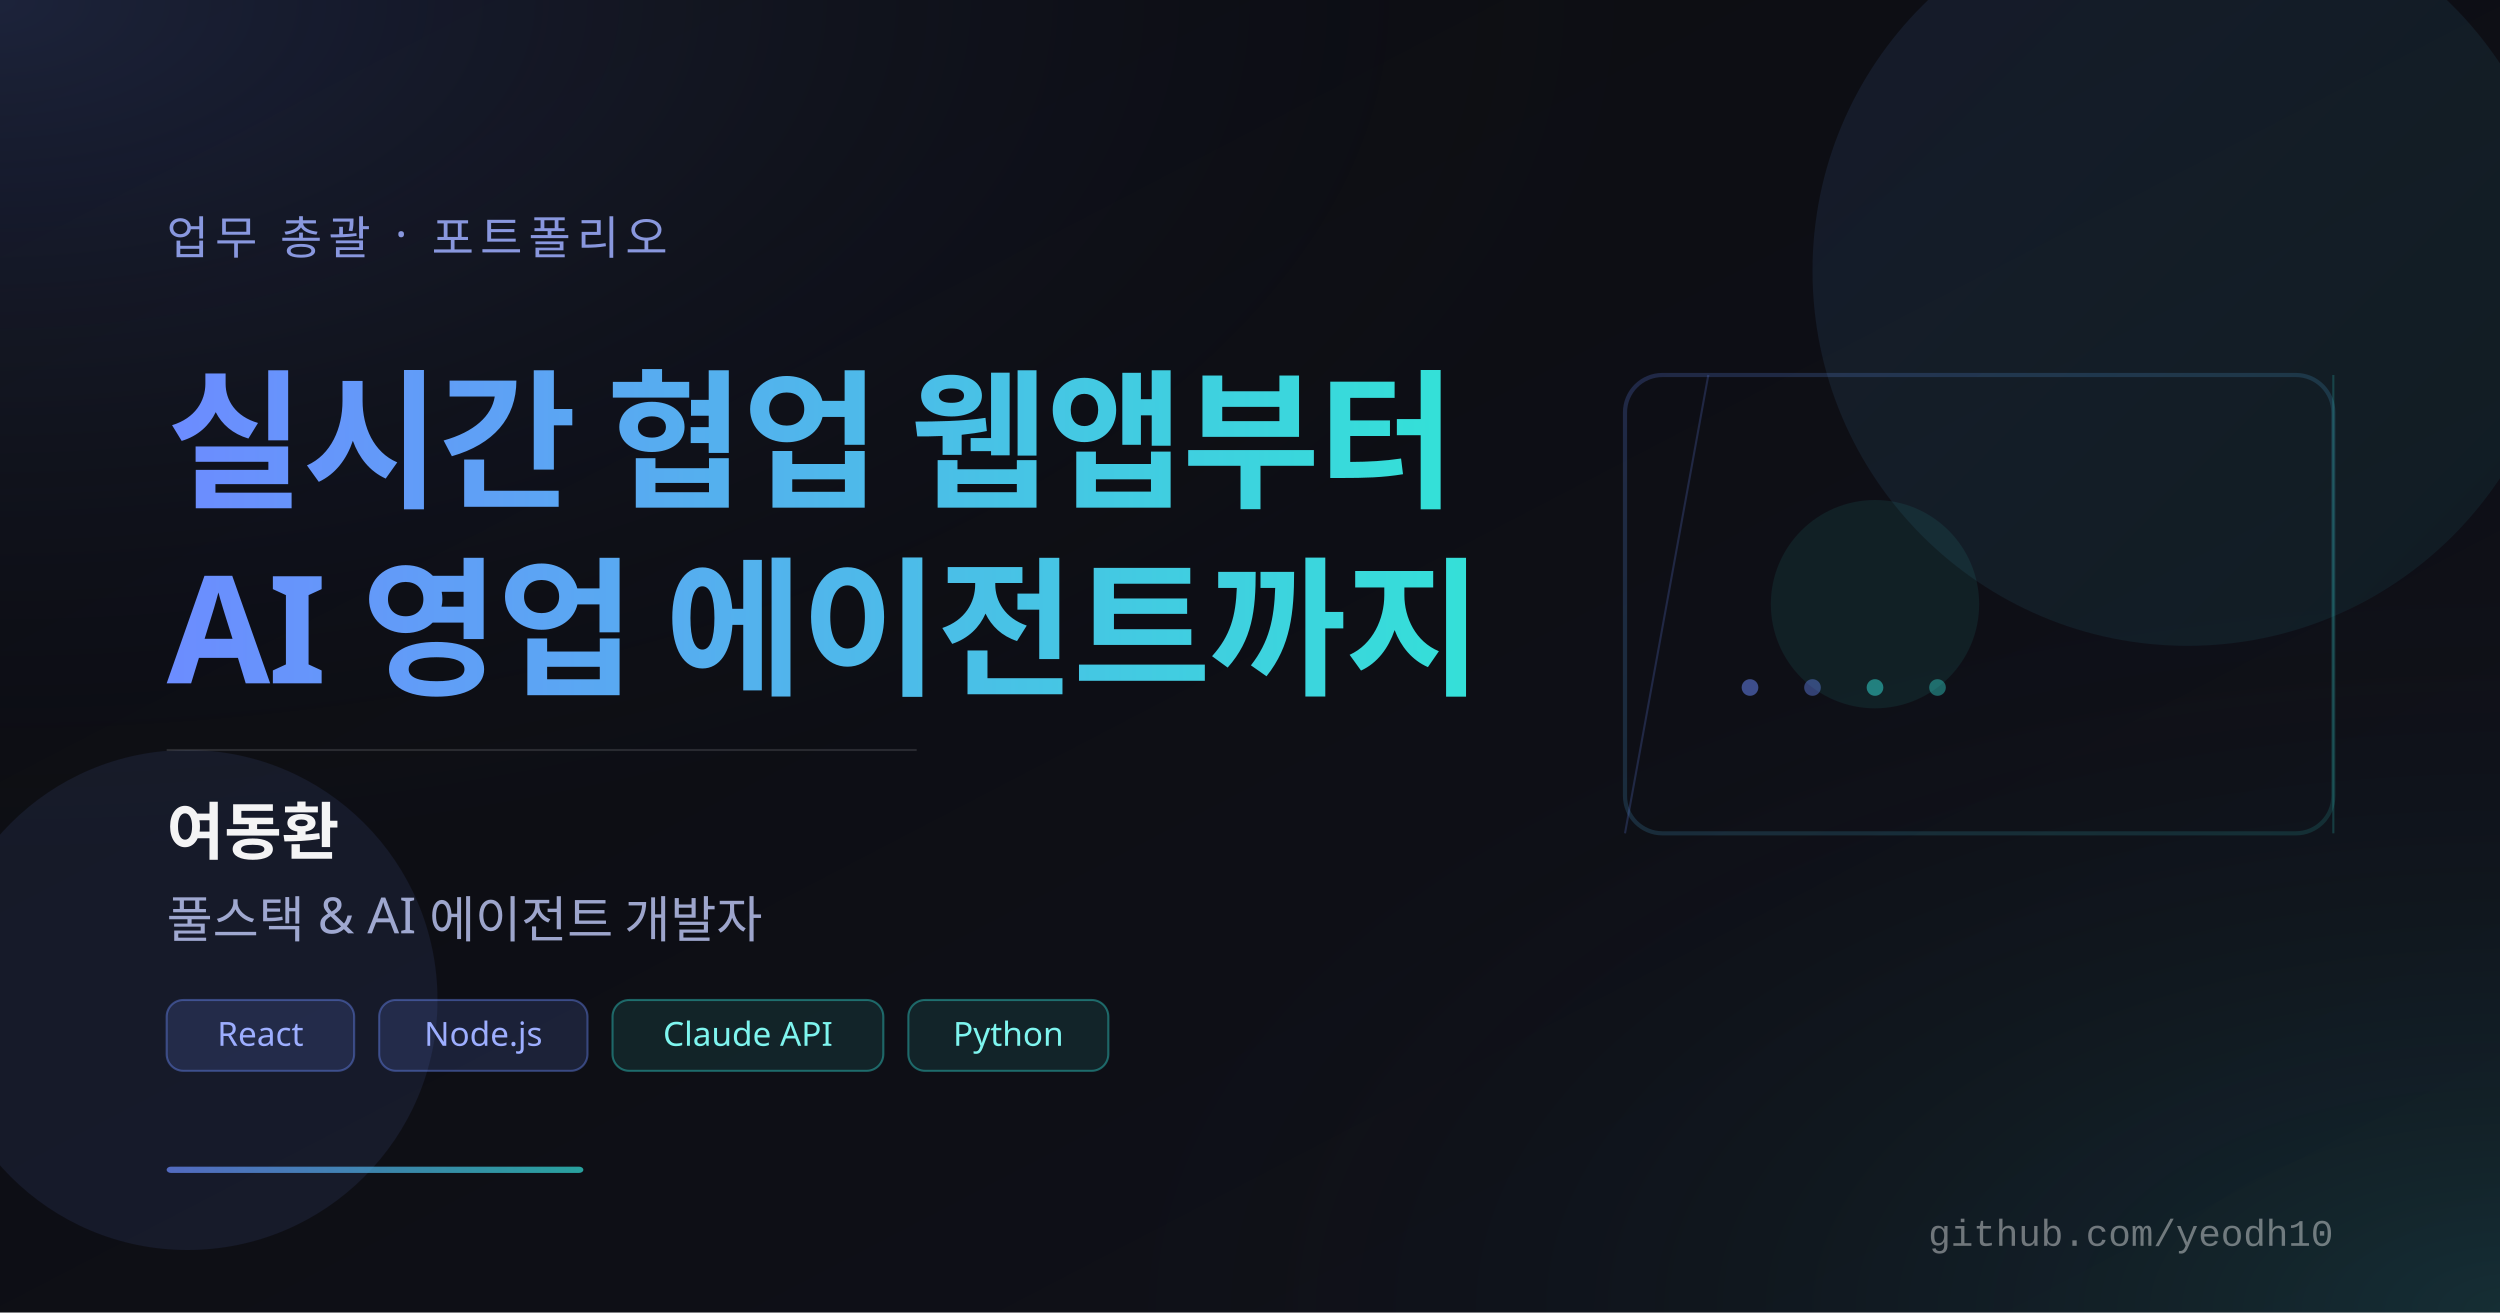
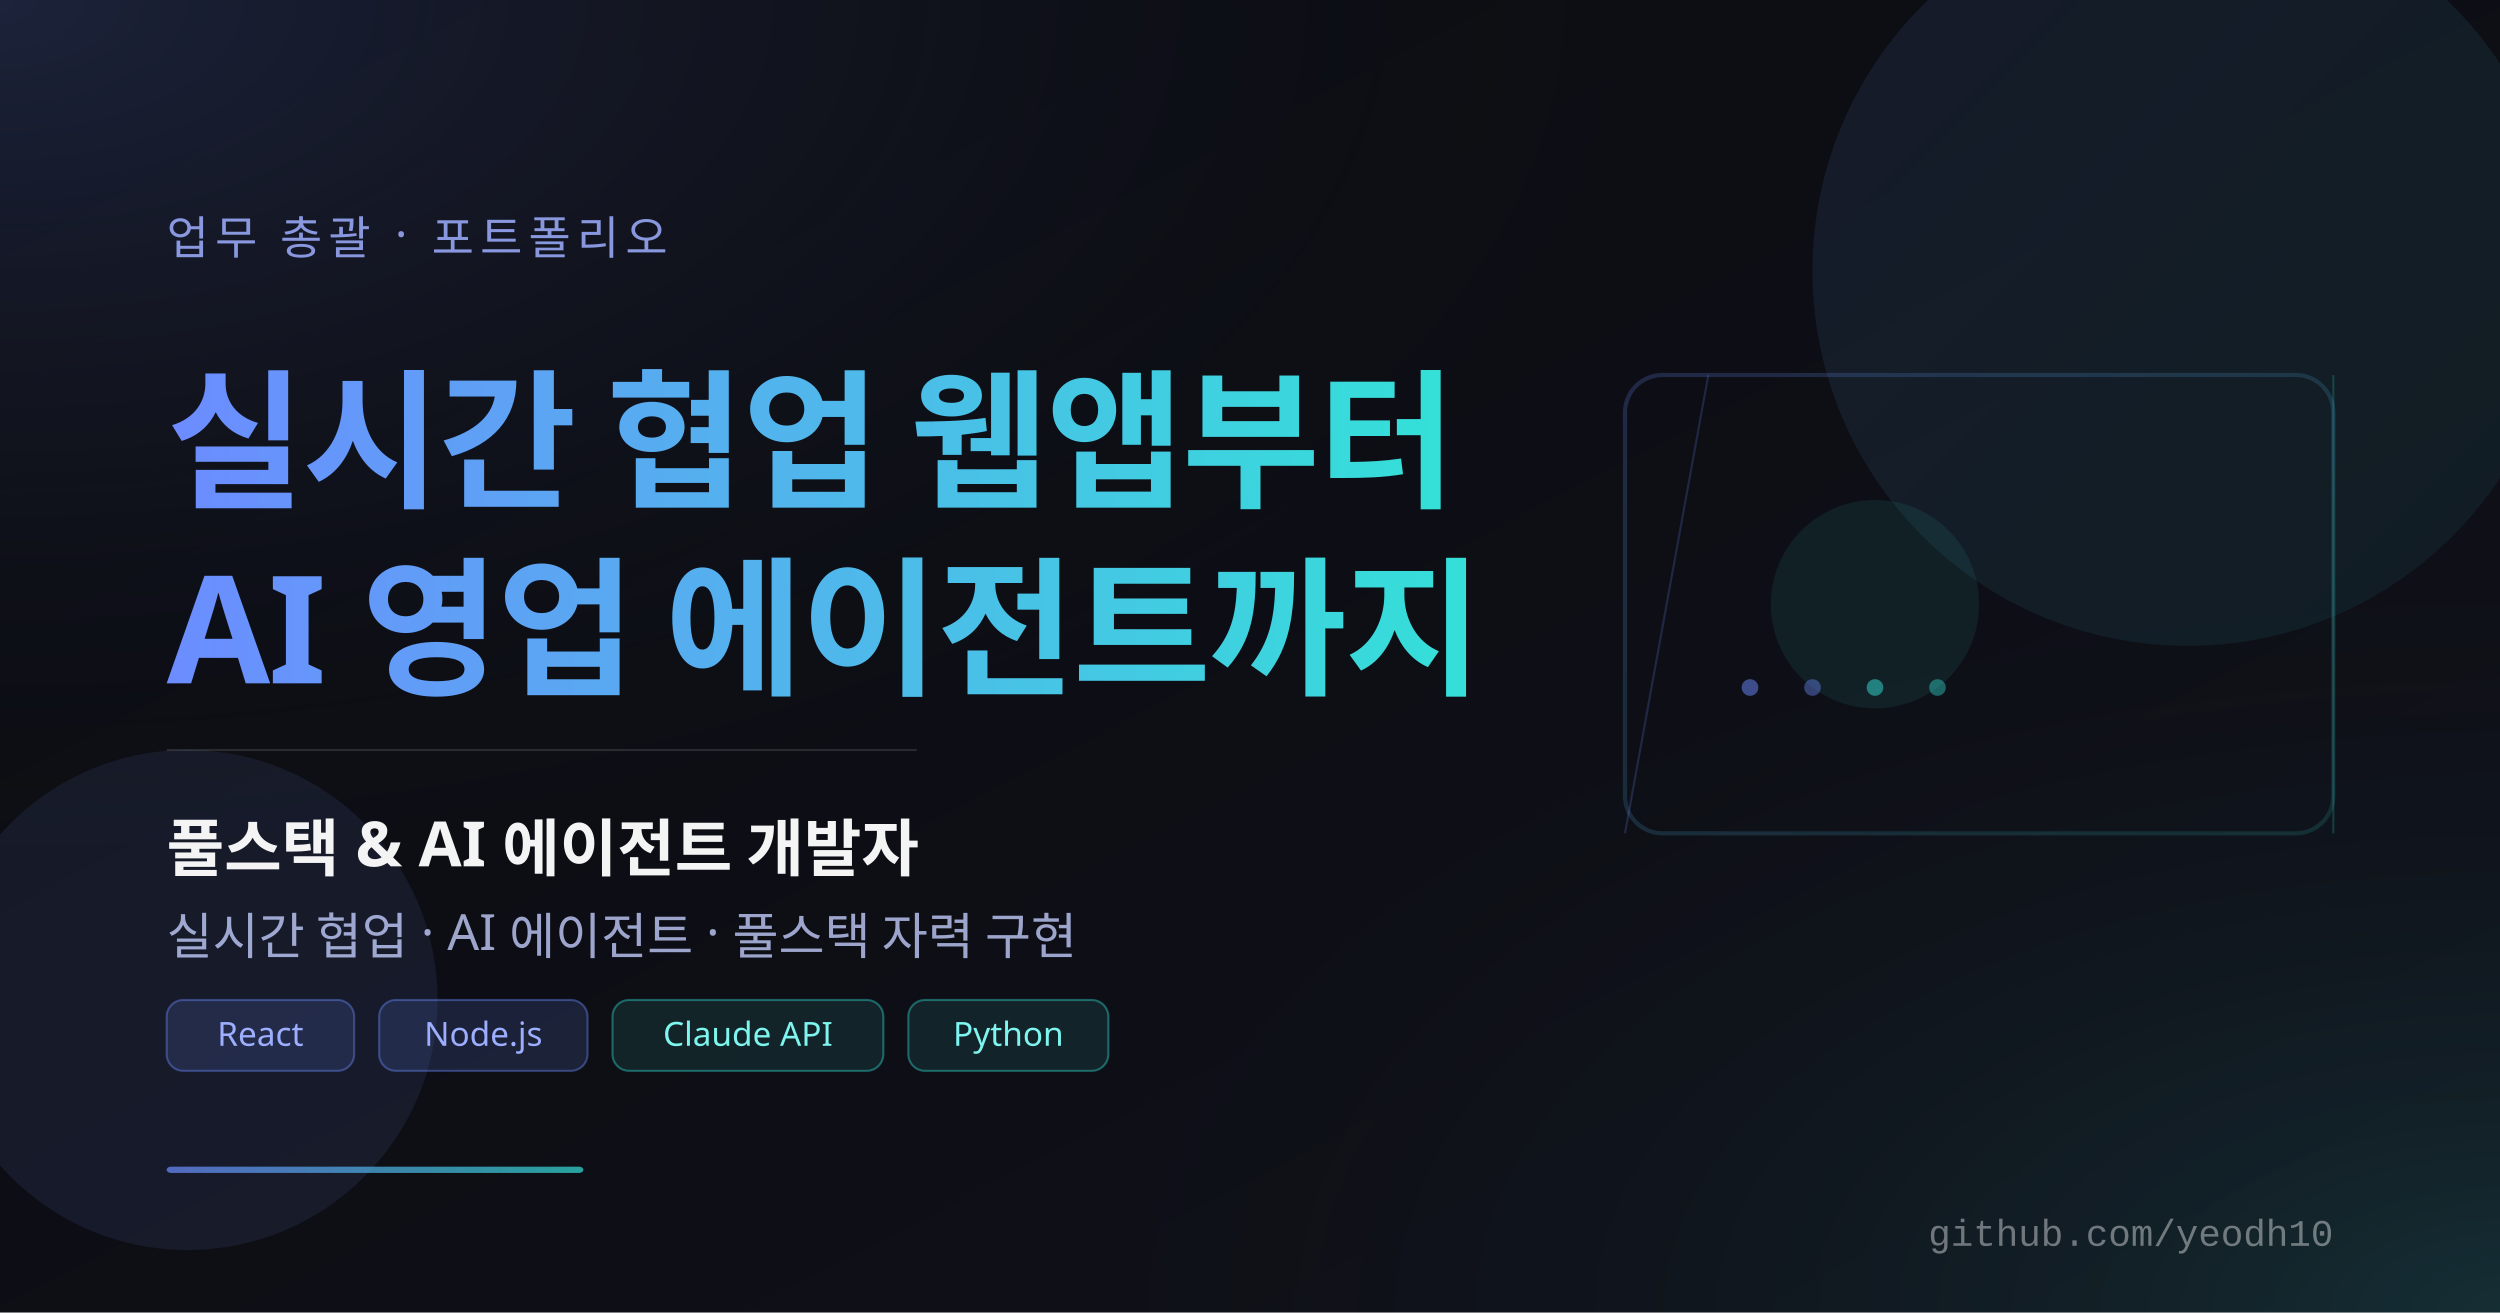
<svg xmlns="http://www.w3.org/2000/svg" viewBox="0 0 1200 630" width="1200" height="630">
  <defs>
    <linearGradient id="bg-grad" x1="0" y1="0" x2="1" y2="1">
      <stop offset="0%" stop-color="#0b0c10" />
      <stop offset="100%" stop-color="#10111a" />
    </linearGradient>
    <radialGradient id="glow-tl" cx="0%" cy="0%" r="70%">
      <stop offset="0%" stop-color="#6c8cff" stop-opacity="0.18" />
      <stop offset="100%" stop-color="#0b0c10" stop-opacity="0" />
    </radialGradient>
    <radialGradient id="glow-br" cx="100%" cy="100%" r="60%">
      <stop offset="0%" stop-color="#34e0d8" stop-opacity="0.14" />
      <stop offset="100%" stop-color="#0b0c10" stop-opacity="0" />
    </radialGradient>
    <linearGradient id="accent-grad" x1="0" y1="0" x2="1" y2="0">
      <stop offset="0%" stop-color="#6c8cff" />
      <stop offset="100%" stop-color="#34e0d8" />
    </linearGradient>
    <linearGradient id="shape-grad" x1="0" y1="0" x2="1" y2="1">
      <stop offset="0%" stop-color="#6c8cff" stop-opacity="0.55" />
      <stop offset="100%" stop-color="#34e0d8" stop-opacity="0.35" />
    </linearGradient>
    <linearGradient id="line-grad" x1="0" y1="0" x2="1" y2="0">
      <stop offset="0%" stop-color="#6c8cff" stop-opacity="0.4" />
      <stop offset="100%" stop-color="#34e0d8" stop-opacity="0.4" />
    </linearGradient>
  </defs>
  <rect width="1200" height="630" fill="url(#bg-grad)" />
  <rect width="1200" height="630" fill="url(#glow-tl)" />
  <rect width="1200" height="630" fill="url(#glow-br)" />
  <circle cx="1050" cy="130" r="180" fill="url(#shape-grad)" opacity="0.18" />
  <circle cx="90" cy="480" r="120" fill="#6c8cff" opacity="0.09" />
  <rect x="780" y="180" width="340" height="220" rx="18" ry="18" fill="none" stroke="url(#shape-grad)" stroke-width="2" opacity="0.38" />
  <circle cx="900" cy="290" r="50" fill="#34e0d8" opacity="0.08" />
  <line x1="780" y1="250" x2="1120" y2="250" stroke="url(#line-grad)" stroke-width="1.5" opacity="0.45" />
  <line x1="820" y1="180" x2="780" y2="400" stroke="#6c8cff" stroke-width="1" opacity="0.2" />
  <line x1="1120" y1="180" x2="1120" y2="400" stroke="#34e0d8" stroke-width="1" opacity="0.2" />
  <circle cx="840" cy="330" r="4" fill="#6c8cff" opacity="0.5" />
  <circle cx="870" cy="330" r="4" fill="#6c8cff" opacity="0.4" />
  <circle cx="900" cy="330" r="4" fill="#34e0d8" opacity="0.5" />
  <circle cx="930" cy="330" r="4" fill="#34e0d8" opacity="0.4" />
  <rect x="80" y="560" width="200" height="3" rx="2" fill="url(#accent-grad)" opacity="0.7" />
  <text x="80" y="122" font-family="'Malgun Gothic', 'Apple SD Gothic Neo', system-ui, sans-serif" font-size="22" font-weight="400" letter-spacing="3" fill="#9daeff" opacity="0.85">업무 총괄 · 포트폴리오</text>
  <line x1="80" y1="140" x2="320" y2="140" stroke="url(#accent-grad)" stroke-width="1.5" opacity="0.5" />
  <text x="80" y="238" font-family="'Malgun Gothic', 'Apple SD Gothic Neo', system-ui, sans-serif" font-size="72" font-weight="700" letter-spacing="-1" fill="url(#accent-grad)">실시간 협업 웹앱부터</text>
  <text x="80" y="328" font-family="'Malgun Gothic', 'Apple SD Gothic Neo', system-ui, sans-serif" font-size="72" font-weight="700" letter-spacing="-1" fill="url(#accent-grad)">AI 영업 에이전트까지</text>
  <line x1="80" y1="360" x2="440" y2="360" stroke="#ffffff" stroke-width="1" opacity="0.12" />
-   <text x="80" y="410" font-family="'Malgun Gothic', 'Apple SD Gothic Neo', system-ui, sans-serif" font-size="30" font-weight="600" fill="#ffffff" opacity="0.95">여동환</text>
-   <text x="80" y="450" font-family="'Malgun Gothic', 'Apple SD Gothic Neo', system-ui, sans-serif" font-size="24" font-weight="400" fill="#c5cfff" opacity="0.78">풀스택 &amp; AI 에이전트 개발자</text>
+   <text x="80" y="418" font-family="'Malgun Gothic', 'Apple SD Gothic Neo', system-ui, sans-serif" font-size="30" font-weight="600" fill="#ffffff" opacity="0.95">풀스택 &amp; AI 에이전트 개발자</text>
+   <text x="80" y="458" font-family="'Malgun Gothic', 'Apple SD Gothic Neo', system-ui, sans-serif" font-size="24" font-weight="400" fill="#c5cfff" opacity="0.78">실시간 협업 · AI 에이전트 · 풀스택 자력 구현</text>
  <rect x="80" y="480" width="90" height="34" rx="8" fill="#6c8cff" fill-opacity="0.15" stroke="#6c8cff" stroke-opacity="0.4" stroke-width="1" />
  <text x="125" y="502" text-anchor="middle" font-family="'Malgun Gothic', system-ui, sans-serif" font-size="16" fill="#9daeff">React</text>
  <rect x="182" y="480" width="100" height="34" rx="8" fill="#6c8cff" fill-opacity="0.15" stroke="#6c8cff" stroke-opacity="0.4" stroke-width="1" />
  <text x="232" y="502" text-anchor="middle" font-family="'Malgun Gothic', system-ui, sans-serif" font-size="16" fill="#9daeff">Node.js</text>
  <rect x="294" y="480" width="130" height="34" rx="8" fill="#34e0d8" fill-opacity="0.1" stroke="#34e0d8" stroke-opacity="0.4" stroke-width="1" />
  <text x="359" y="502" text-anchor="middle" font-family="'Malgun Gothic', system-ui, sans-serif" font-size="16" fill="#7ef5ef">Claude API</text>
  <rect x="436" y="480" width="96" height="34" rx="8" fill="#34e0d8" fill-opacity="0.1" stroke="#34e0d8" stroke-opacity="0.4" stroke-width="1" />
  <text x="484" y="502" text-anchor="middle" font-family="'Malgun Gothic', system-ui, sans-serif" font-size="16" fill="#7ef5ef">Python</text>
  <text x="1120" y="598" text-anchor="end" font-family="'Malgun Gothic', 'Courier New', monospace, system-ui, sans-serif" font-size="18" font-weight="400" fill="#ffffff" opacity="0.40">github.com/yeodh10</text>
</svg>
